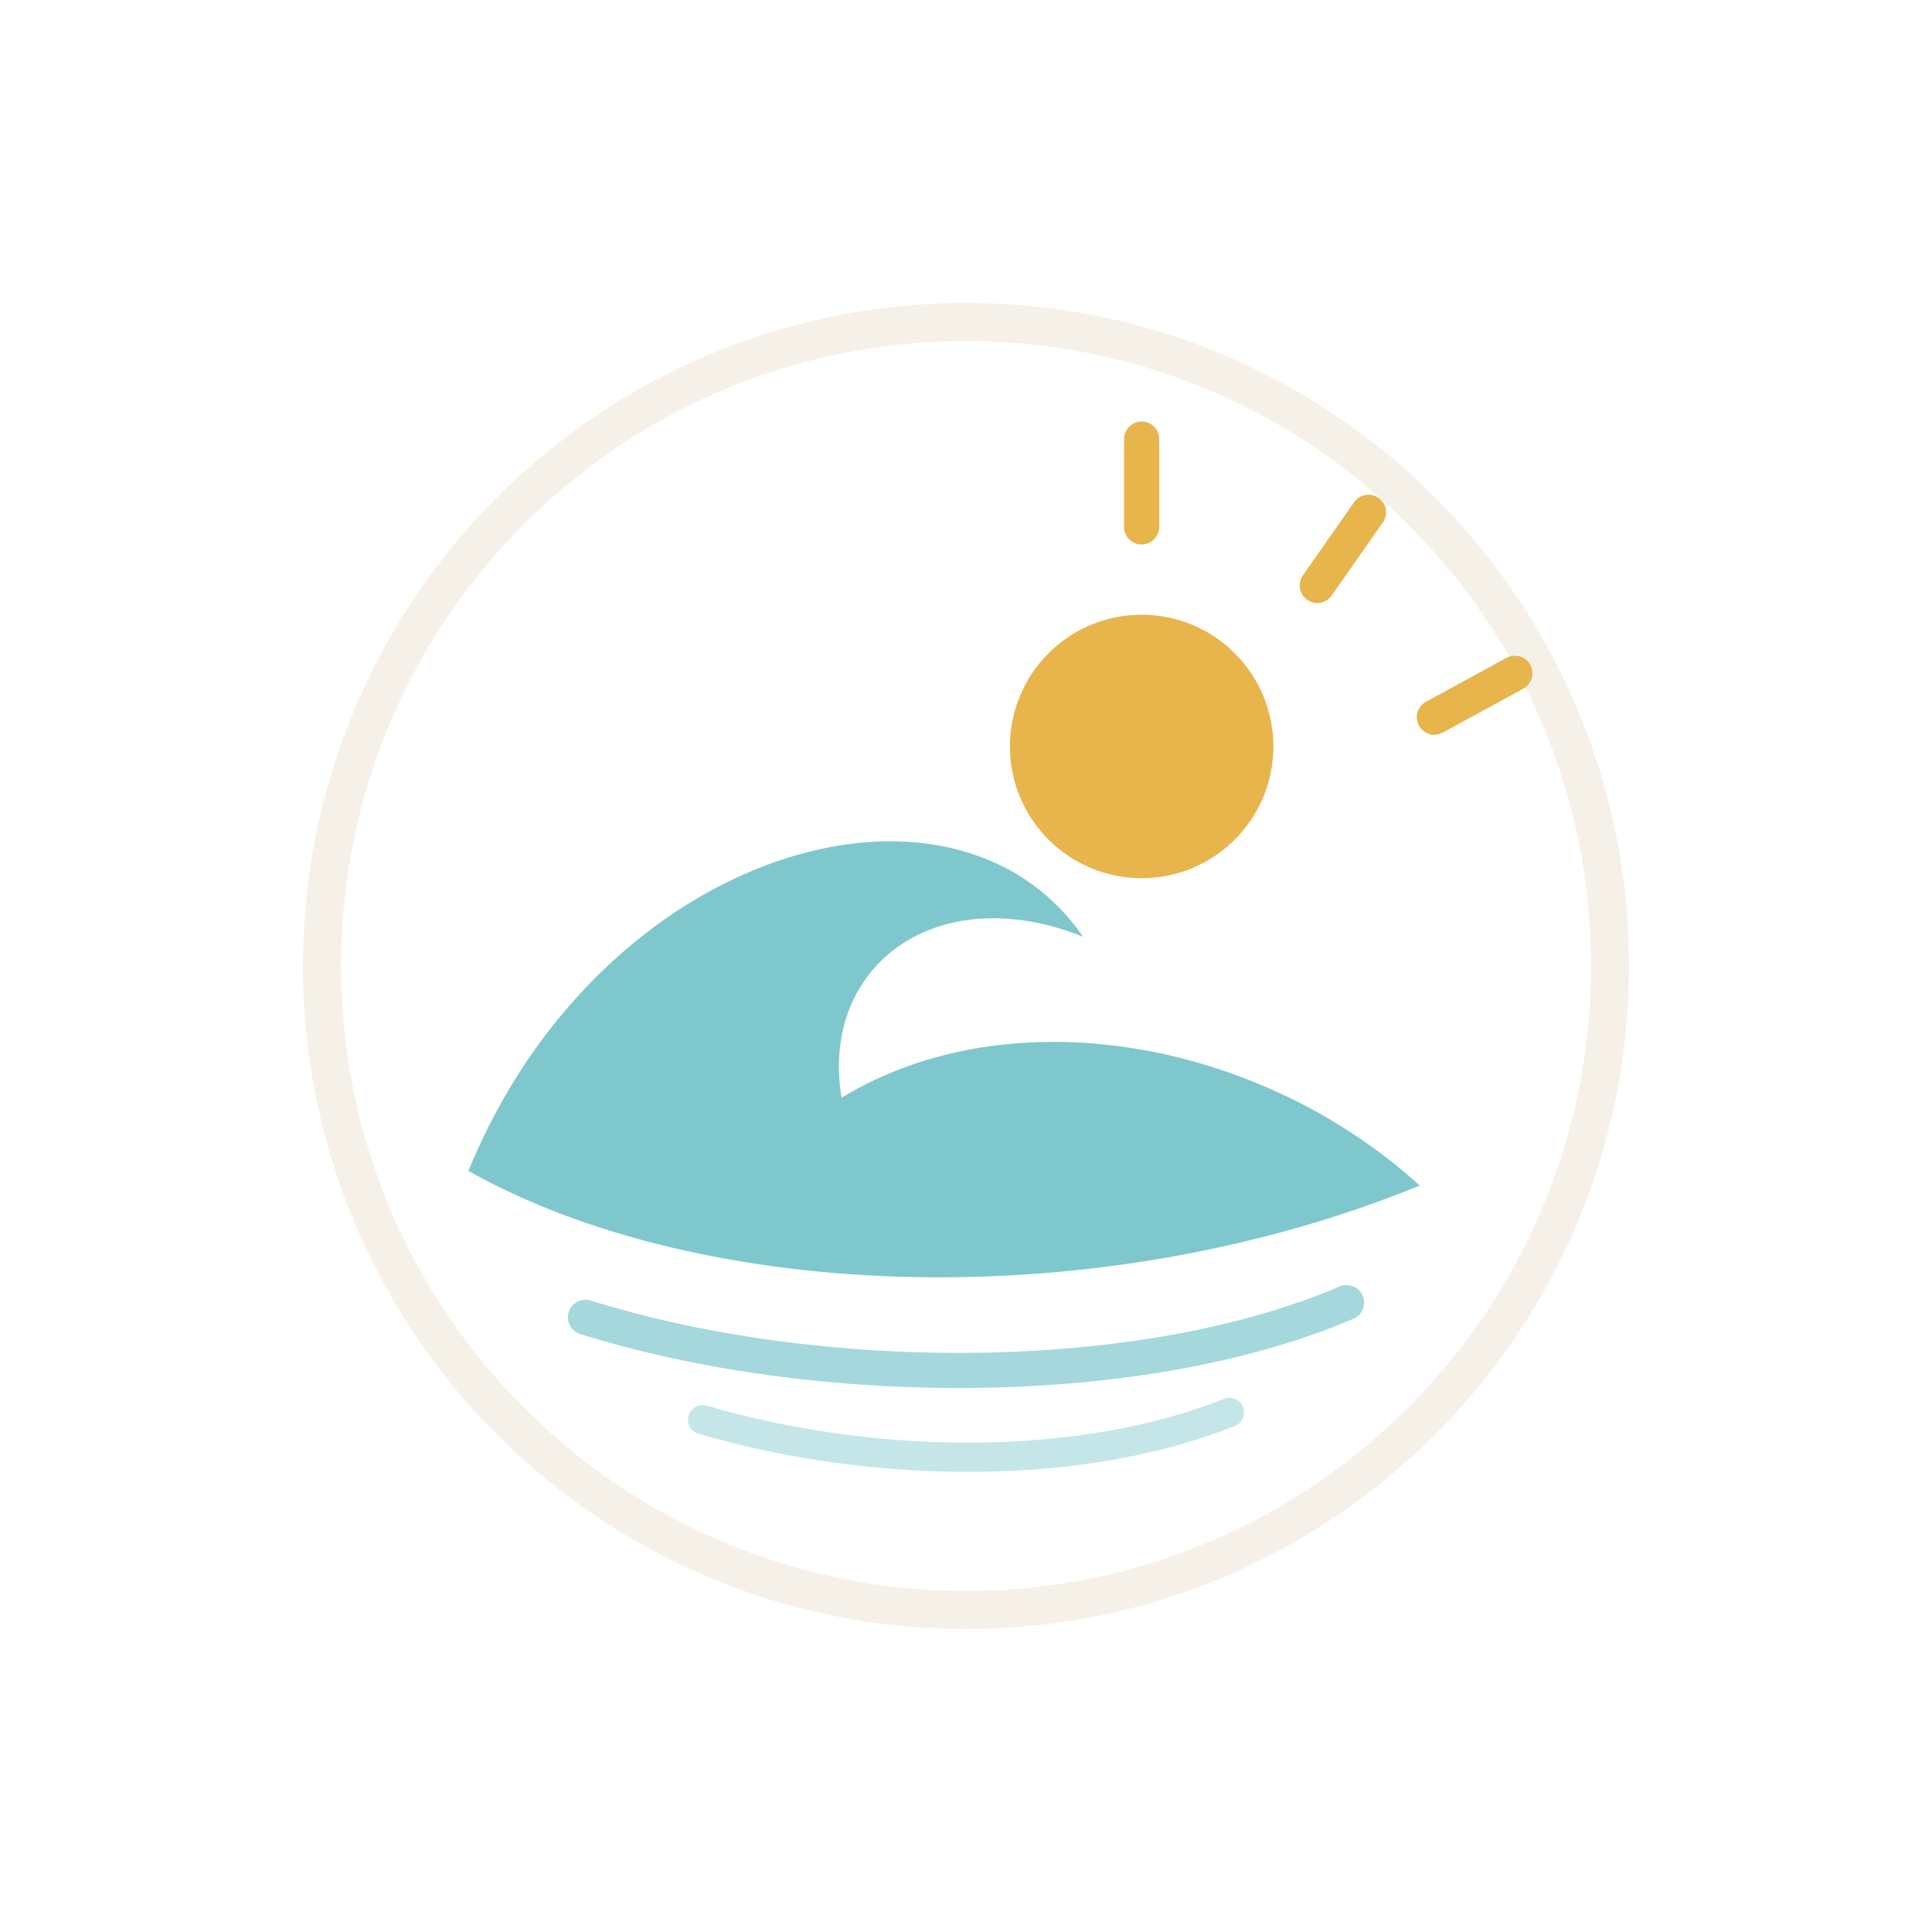
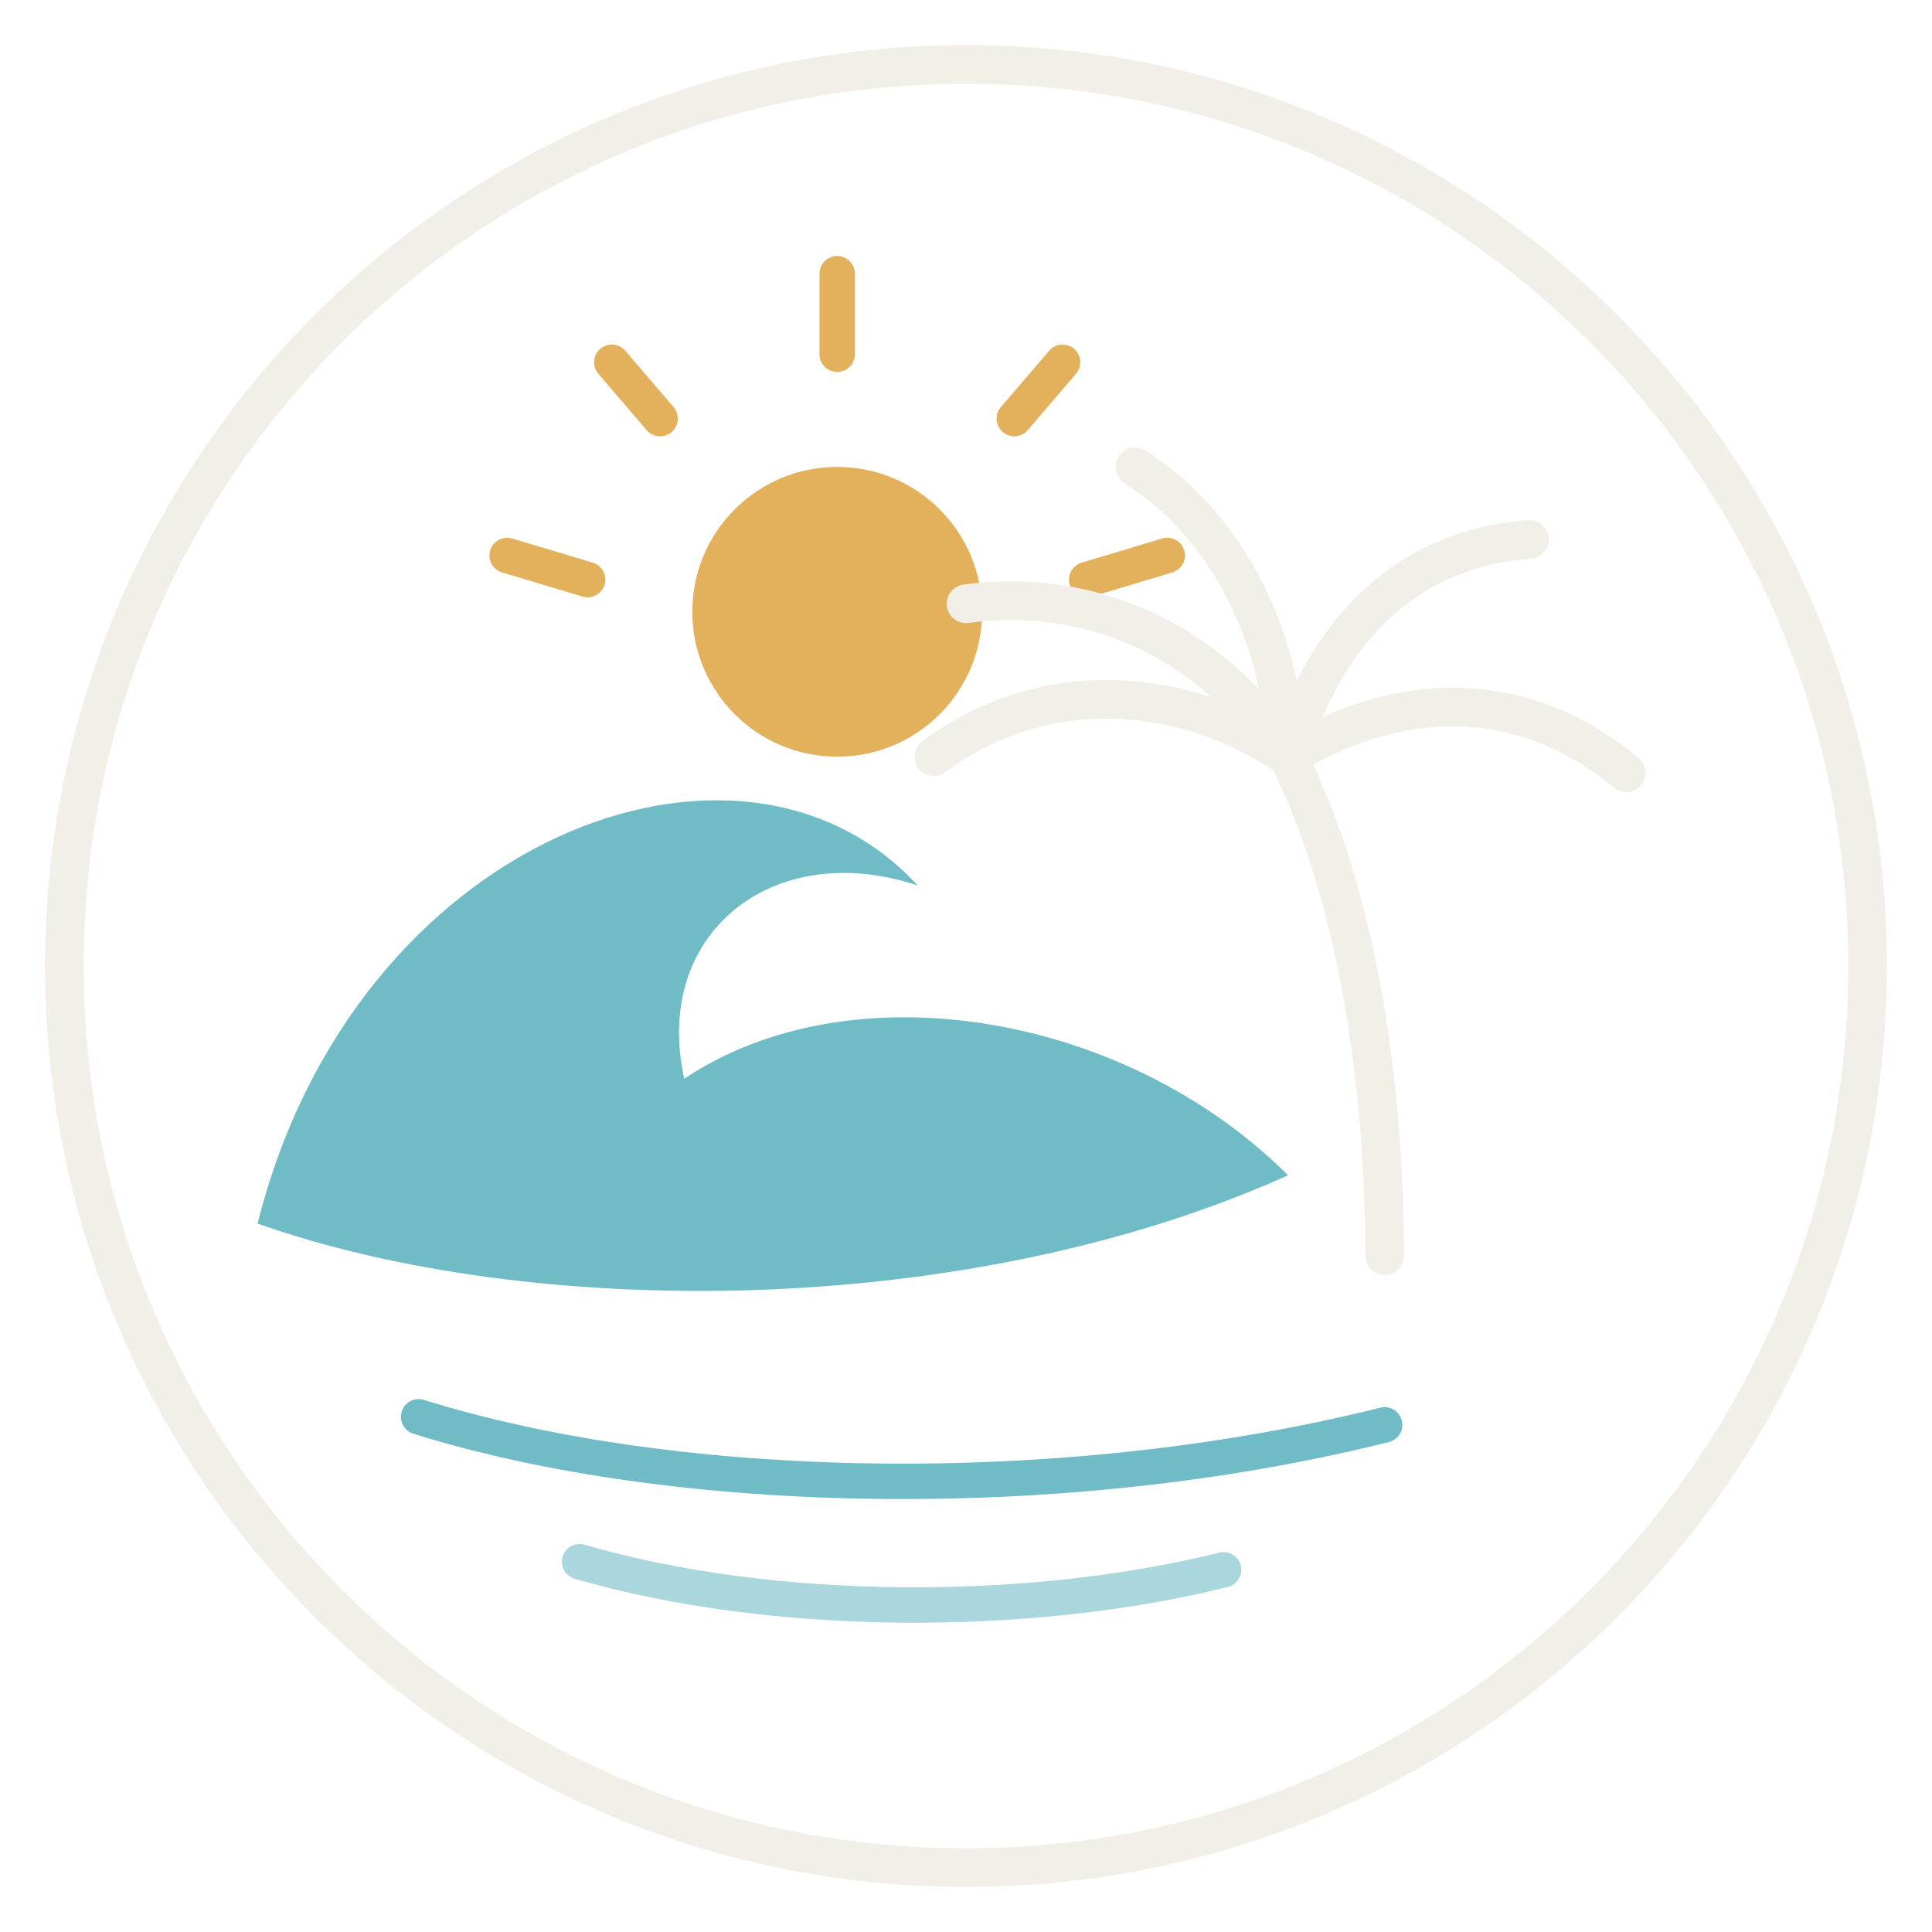
- <svg xmlns="http://www.w3.org/2000/svg" viewBox="-18.0 -18.0 132.0 132.0" width="132.0" height="132.0" role="img" aria-label="EDIAGD">
-   <circle cx="48" cy="48" r="44" fill="none" stroke="#F5F1E8" stroke-width="2.6" />
-   <g stroke="#E8B44C" stroke-width="2.4" stroke-linecap="round">
-     <line x1="60" y1="18" x2="60" y2="12" />
-     <line x1="72" y1="22" x2="75.5" y2="17" />
-     <line x1="80" y1="31" x2="85.5" y2="28" />
+ <svg xmlns="http://www.w3.org/2000/svg" width="480" height="480" viewBox="0 0 120 120">
+   <circle cx="60" cy="60" r="56" fill="none" stroke="#f2efe8" stroke-width="2.4" />
+   <circle cx="52" cy="38" r="9" fill="#e3b15c" />
+   <g stroke="#e3b15c" stroke-width="2.2" stroke-linecap="round" fill="none">
+     <line x1="52" y1="22" x2="52" y2="17" />
+     <line x1="41" y1="26" x2="38" y2="22.5" />
+     <line x1="63" y1="26" x2="66" y2="22.5" />
+     <line x1="36.5" y1="36" x2="31.5" y2="34.5" />
+     <line x1="67.5" y1="36" x2="72.5" y2="34.5" />
  </g>
-   <circle cx="60" cy="33" r="9" fill="#E8B44C" />
-   <path d="M14 62 C 23 40, 47 33, 56 46 C 46 42, 38 48, 39.5 57 C 51 50, 68 53, 79 63 C 57 72, 30 71, 14 62 Z" fill="#7EC8CD" />
-   <path d="M22 72 C 38 77, 60 77, 74 71" fill="none" stroke="#7EC8CD" stroke-width="2.4" stroke-linecap="round" opacity="0.7" />
-   <path d="M30 79 C 42 82.5, 56 82.5, 66 78.5" fill="none" stroke="#7EC8CD" stroke-width="2.0" stroke-linecap="round" opacity="0.45" />
+   <g fill="none" stroke="#f2efe8" stroke-width="2.4" stroke-linecap="round">
+     <path d="M86 78 C 86 68, 84.5 56, 80 47" />
+     <path d="M80 47 C 72.5 42, 64 42.5, 58 47" />
+     <path d="M80 47 C 75 39.5, 67.5 36.5, 60 37.5" />
+     <path d="M80 47 C 82.5 38.5, 88 34, 95 33.5" />
+     <path d="M80 47 C 87.5 42.5, 95 43, 101 48" />
+     <path d="M80 47 C 79.5 39, 76 32.5, 70.5 29" />
+   </g>
+   <path d="M16 76 C 22 52, 46 43, 57 55 C 48 52, 40.5 58, 42.5 67 C 53 60, 70 63, 80 73 C 60 82, 33 82, 16 76 Z" fill="#6fbcc6" />
+   <g fill="none" stroke="#6fbcc6" stroke-width="2.2" stroke-linecap="round">
+     <path d="M26 88 C 42 93, 66 93.5, 86 88.5" />
+     <path d="M36 97 C 48 100.5, 64 100.5, 76 97.5" opacity="0.6" />
+   </g>
</svg>
